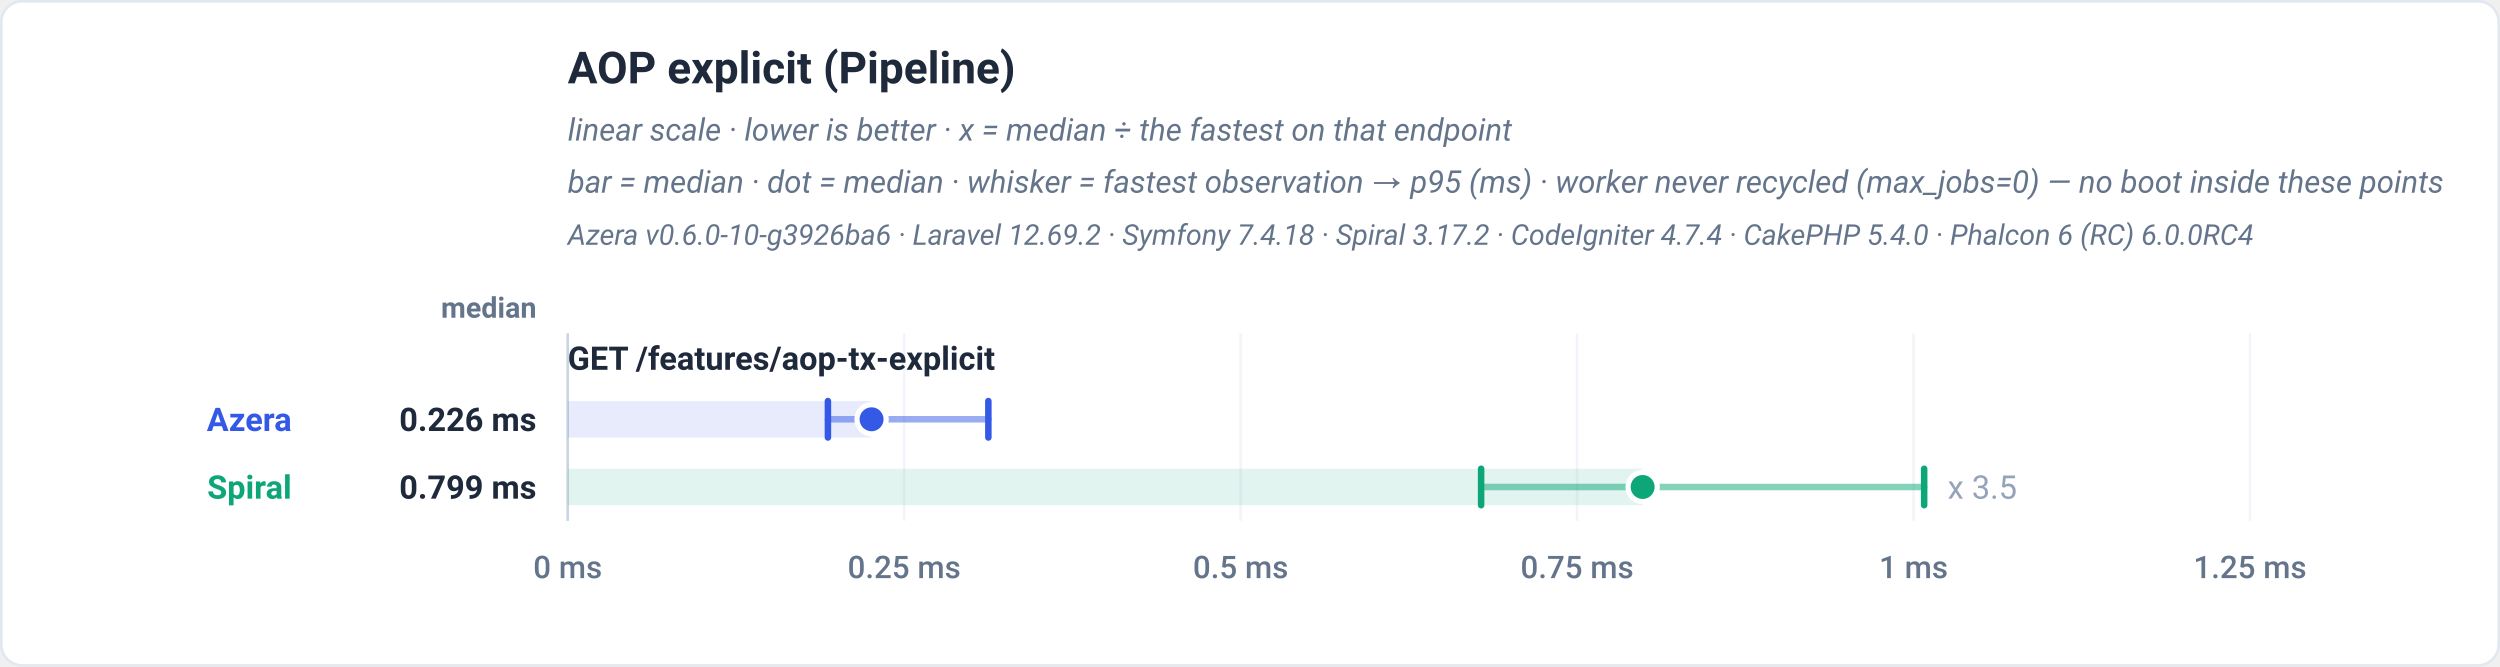
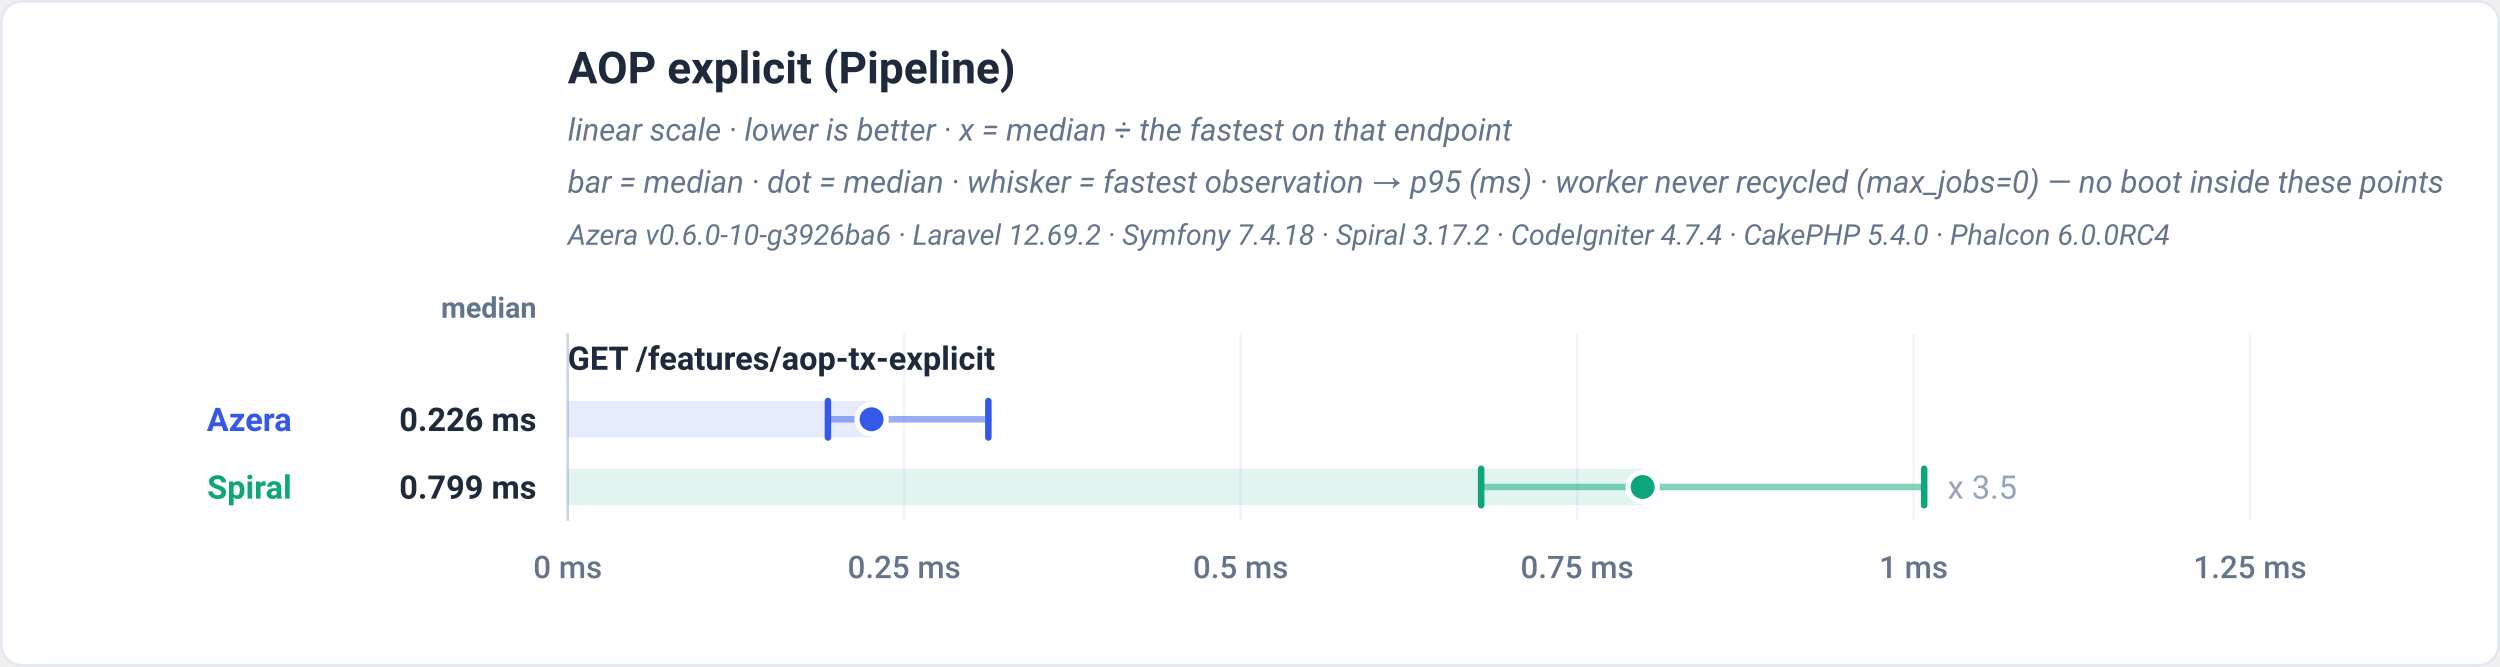
<svg xmlns="http://www.w3.org/2000/svg" viewBox="0 0 960 256" width="960" height="256" role="img" font-family="-apple-system,BlinkMacSystemFont,'Segoe UI',Roboto,Helvetica,Arial,sans-serif">
  <rect x="0.5" y="0.5" width="959" height="255" rx="8" fill="#ffffff" stroke="#e2e8f0" />
  <text x="218" y="32" font-family="-apple-system,BlinkMacSystemFont,'Segoe UI',Roboto,Helvetica,Arial,sans-serif" font-size="17" font-weight="700" fill="#1e293b" text-anchor="start">AOP explicit (Pipeline)</text>
  <text x="218" y="54" font-family="-apple-system,BlinkMacSystemFont,'Segoe UI',Roboto,Helvetica,Arial,sans-serif" font-size="12" font-weight="400" fill="#64748b" text-anchor="start" font-style="italic">linear scale · lower is better · x = median ÷ the fastest on that endpoint</text>
  <text x="218" y="74" font-family="-apple-system,BlinkMacSystemFont,'Segoe UI',Roboto,Helvetica,Arial,sans-serif" font-size="12" font-weight="400" fill="#64748b" text-anchor="start" font-style="italic">bar = median · dot = median · whisker = fastest observation → p95 (ms) · worker never recycled (max_jobs=0) — no boot inside these points</text>
-   <text x="218" y="94" font-family="-apple-system,BlinkMacSystemFont,'Segoe UI',Roboto,Helvetica,Arial,sans-serif" font-size="11" font-weight="400" fill="#64748b" text-anchor="start" font-style="italic">Azera v0.6.0-10-g3926ba6 · Laravel 12.69.2 · Symfony 7.4.18 · Spiral 3.17.2 · CodeIgniter 4.7.4 · CakePHP 5.4.0 · Phalcon 6 (RC) 6.0.0RC4</text>
+   <text x="218" y="94" font-family="-apple-system,BlinkMacSystemFont,'Segoe UI',Roboto,Helvetica,Arial,sans-serif" font-size="11" font-weight="400" fill="#64748b" text-anchor="start" font-style="italic">Azera v0.6.0-10-g3926ba6 · Laravel 12.69.2 · Symfony 7.4.18 · Spiral 3.17.2 · CodeIgniter 4.7.4 · CakePHP 5.4.0 · Phalcon 6.0.0RC4</text>
  <text x="206" y="122" font-family="-apple-system,BlinkMacSystemFont,'Segoe UI',Roboto,Helvetica,Arial,sans-serif" font-size="11" font-weight="600" fill="#64748b" text-anchor="end">median</text>
  <line x1="218" y1="128" x2="218" y2="200" stroke="#f1f5f9" stroke-width="1" />
  <text x="218" y="222" font-family="-apple-system,BlinkMacSystemFont,'Segoe UI',Roboto,Helvetica,Arial,sans-serif" font-size="12" font-weight="500" fill="#64748b" text-anchor="middle">0 ms</text>
  <line x1="347.2" y1="128" x2="347.2" y2="200" stroke="#f1f5f9" stroke-width="1" />
  <text x="347.2" y="222" font-family="-apple-system,BlinkMacSystemFont,'Segoe UI',Roboto,Helvetica,Arial,sans-serif" font-size="12" font-weight="500" fill="#64748b" text-anchor="middle">0.25 ms</text>
  <line x1="476.4" y1="128" x2="476.4" y2="200" stroke="#f1f5f9" stroke-width="1" />
  <text x="476.4" y="222" font-family="-apple-system,BlinkMacSystemFont,'Segoe UI',Roboto,Helvetica,Arial,sans-serif" font-size="12" font-weight="500" fill="#64748b" text-anchor="middle">0.5 ms</text>
  <line x1="605.6" y1="128" x2="605.6" y2="200" stroke="#f1f5f9" stroke-width="1" />
  <text x="605.6" y="222" font-family="-apple-system,BlinkMacSystemFont,'Segoe UI',Roboto,Helvetica,Arial,sans-serif" font-size="12" font-weight="500" fill="#64748b" text-anchor="middle">0.75 ms</text>
  <line x1="734.8" y1="128" x2="734.8" y2="200" stroke="#f1f5f9" stroke-width="1" />
  <text x="734.8" y="222" font-family="-apple-system,BlinkMacSystemFont,'Segoe UI',Roboto,Helvetica,Arial,sans-serif" font-size="12" font-weight="500" fill="#64748b" text-anchor="middle">1 ms</text>
  <line x1="864" y1="128" x2="864" y2="200" stroke="#f1f5f9" stroke-width="1" />
  <text x="864" y="222" font-family="-apple-system,BlinkMacSystemFont,'Segoe UI',Roboto,Helvetica,Arial,sans-serif" font-size="12" font-weight="500" fill="#64748b" text-anchor="middle">1.25 ms</text>
  <line x1="218" y1="128" x2="218" y2="200" stroke="#cbd5e1" stroke-width="1" />
  <text x="218" y="142" font-family="-apple-system,BlinkMacSystemFont,'Segoe UI',Roboto,Helvetica,Arial,sans-serif" font-size="12.5" font-weight="700" fill="#1e293b" text-anchor="start">GET /features/aop-tx-explicit</text>
  <rect x="218" y="154" width="116.68" height="14" fill="#3459e6" fill-opacity="0.12" />
  <line x1="317.92" y1="161" x2="379.53" y2="161" stroke="#3459e6" stroke-width="2.5" stroke-linecap="round" opacity="0.5" />
  <line x1="317.92" y1="154" x2="317.92" y2="168" stroke="#3459e6" stroke-width="2.5" stroke-linecap="round" />
  <line x1="379.53" y1="154" x2="379.53" y2="168" stroke="#3459e6" stroke-width="2.5" stroke-linecap="round" />
  <circle cx="334.68" cy="161" r="5.6" fill="#3459e6" stroke="#ffffff" stroke-width="2" />
  <text x="112" y="165.5" font-family="-apple-system,BlinkMacSystemFont,'Segoe UI',Roboto,Helvetica,Arial,sans-serif" font-size="12.5" font-weight="700" fill="#3459e6" text-anchor="end">Azera</text>
  <text x="206" y="165.5" font-family="-apple-system,BlinkMacSystemFont,'Segoe UI',Roboto,Helvetica,Arial,sans-serif" font-size="12.5" font-weight="700" fill="#1e293b" text-anchor="end">0.226 ms</text>
  <rect x="218" y="180" width="412.77" height="14" fill="#0ca678" fill-opacity="0.12" />
  <line x1="568.75" y1="187" x2="738.88" y2="187" stroke="#0ca678" stroke-width="2.5" stroke-linecap="round" opacity="0.5" />
  <line x1="568.75" y1="180" x2="568.75" y2="194" stroke="#0ca678" stroke-width="2.5" stroke-linecap="round" />
  <line x1="738.88" y1="180" x2="738.88" y2="194" stroke="#0ca678" stroke-width="2.5" stroke-linecap="round" />
  <circle cx="630.77" cy="187" r="5.6" fill="#0ca678" stroke="#ffffff" stroke-width="2" />
  <text x="747.88" y="191.5" font-family="-apple-system,BlinkMacSystemFont,'Segoe UI',Roboto,Helvetica,Arial,sans-serif" font-size="12.5" font-weight="400" fill="#94a3b8" text-anchor="start" stroke="#ffffff" stroke-width="3" paint-order="stroke" stroke-linejoin="round">x 3.5</text>
  <text x="112" y="191.5" font-family="-apple-system,BlinkMacSystemFont,'Segoe UI',Roboto,Helvetica,Arial,sans-serif" font-size="12.5" font-weight="700" fill="#0ca678" text-anchor="end">Spiral</text>
  <text x="206" y="191.5" font-family="-apple-system,BlinkMacSystemFont,'Segoe UI',Roboto,Helvetica,Arial,sans-serif" font-size="12.5" font-weight="700" fill="#1e293b" text-anchor="end">0.799 ms</text>
</svg>
